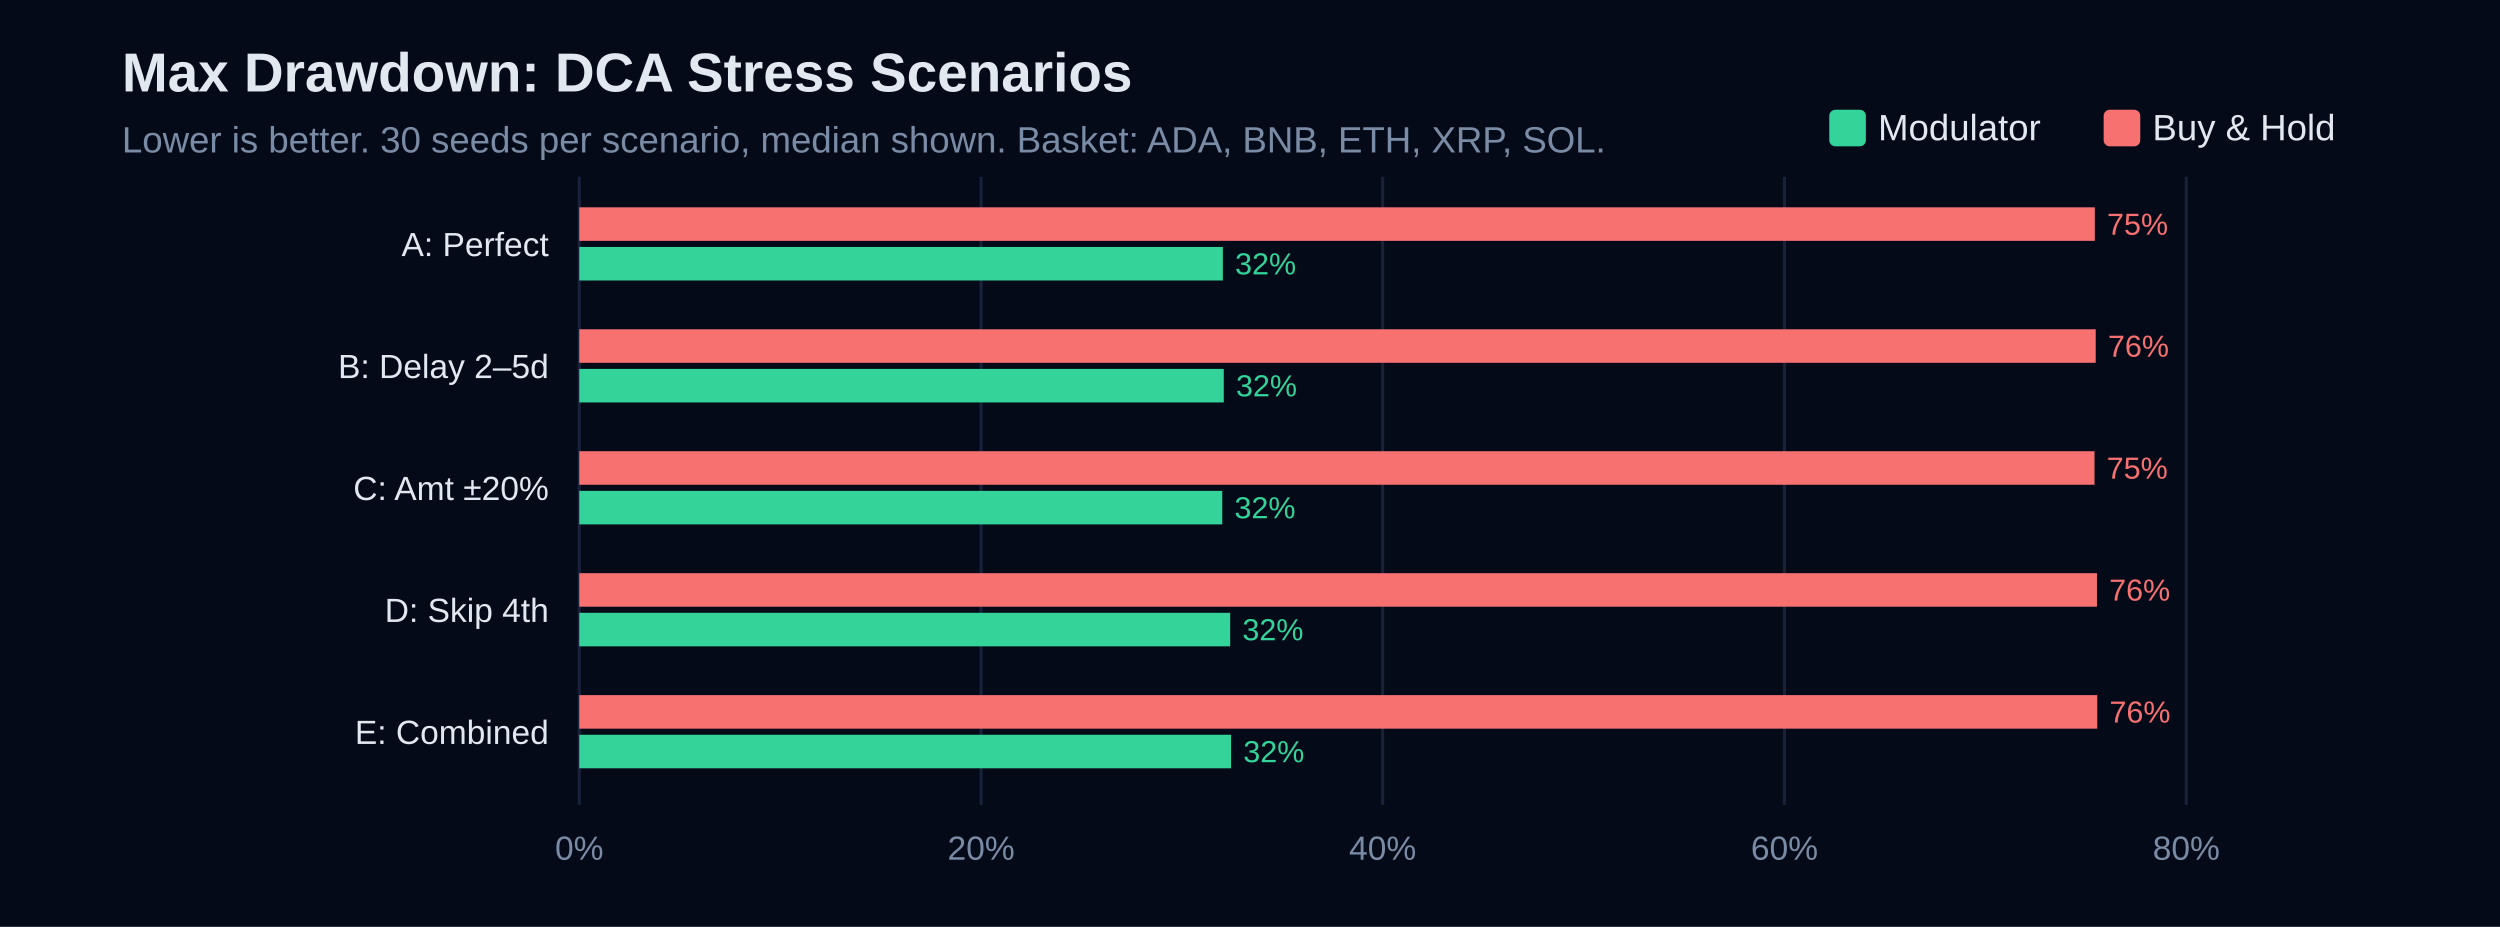
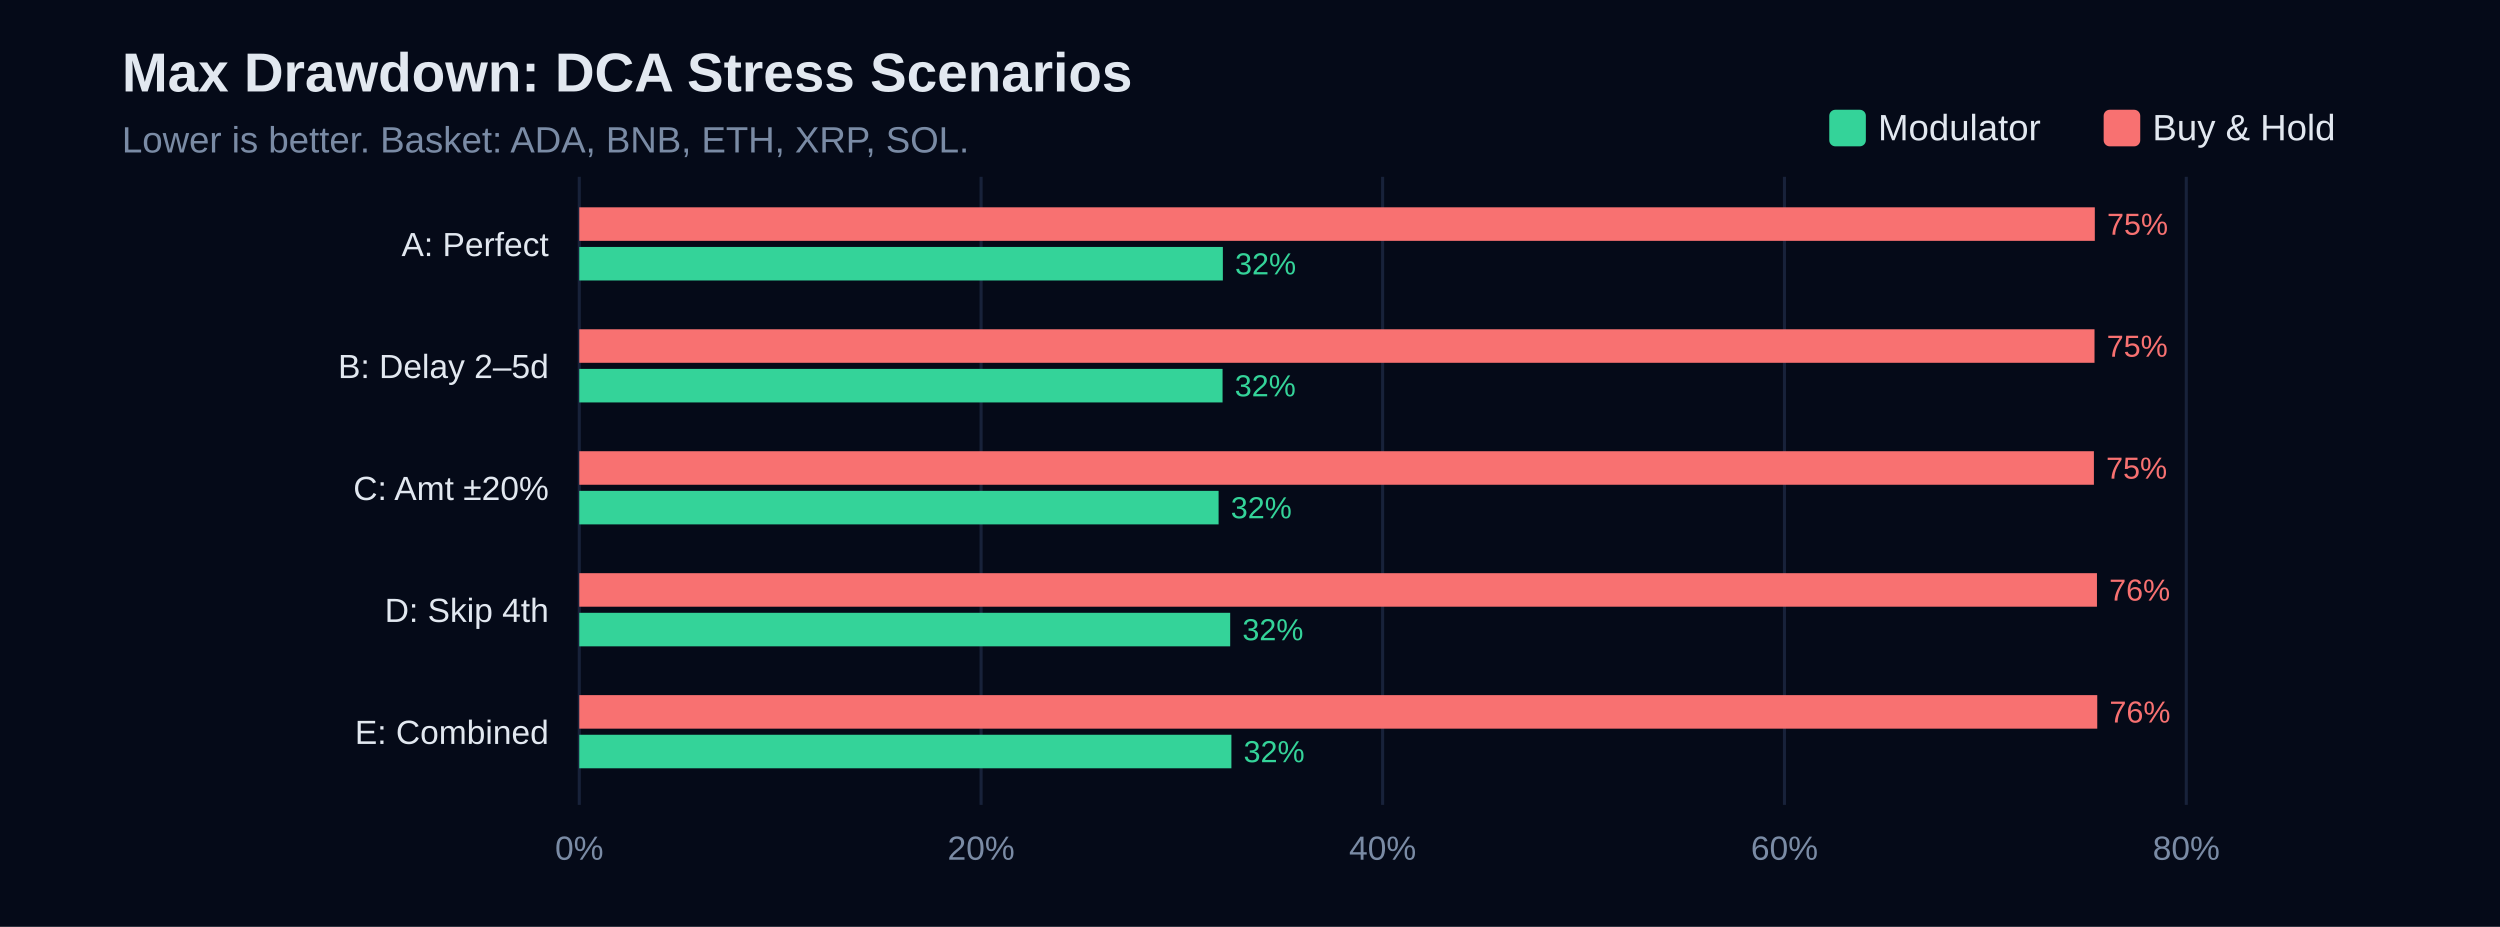
<svg xmlns="http://www.w3.org/2000/svg" width="820" height="304" viewBox="0 0 820 304" font-family="Plus Jakarta Sans,Segoe UI,Arial,sans-serif">
  <rect width="820" height="304" fill="#050a18" />
  <text x="40" y="30" font-size="18" font-weight="700" fill="#e2e8f0">Max Drawdown: DCA Stress Scenarios</text>
-   <text x="40" y="50" font-size="12" fill="#7a8ba5">Lower is better. 30 seeds per scenario, median shown. Basket: ADA, BNB, ETH, XRP, SOL.</text>
+   <text x="40" y="50" font-size="12" fill="#7a8ba5">Lower is better. Basket: ADA, BNB, ETH, XRP, SOL.</text>
  <line x1="190.0" y1="58" x2="190.0" y2="264" stroke="#18223a" stroke-width="1" />
  <text x="190.0" y="282" font-size="11" fill="#7a8ba5" text-anchor="middle">0%</text>
  <line x1="321.8" y1="58" x2="321.8" y2="264" stroke="#18223a" stroke-width="1" />
  <text x="321.8" y="282" font-size="11" fill="#7a8ba5" text-anchor="middle">20%</text>
  <line x1="453.5" y1="58" x2="453.5" y2="264" stroke="#18223a" stroke-width="1" />
  <text x="453.5" y="282" font-size="11" fill="#7a8ba5" text-anchor="middle">40%</text>
  <line x1="585.3" y1="58" x2="585.3" y2="264" stroke="#18223a" stroke-width="1" />
  <text x="585.3" y="282" font-size="11" fill="#7a8ba5" text-anchor="middle">60%</text>
  <line x1="717.1" y1="58" x2="717.1" y2="264" stroke="#18223a" stroke-width="1" />
  <text x="717.1" y="282" font-size="11" fill="#7a8ba5" text-anchor="middle">80%</text>
  <text x="180" y="84.0" font-size="11" fill="#e2e8f0" text-anchor="end">A: Perfect</text>
  <rect x="190" y="68.0" width="497.1" height="11" fill="#f87171" />
  <text x="691.1" y="77.0" font-size="10" fill="#f87171">75%</text>
  <rect x="190" y="81.0" width="211.1" height="11" fill="#34d399" />
  <text x="405.1" y="90.0" font-size="10" fill="#34d399">32%</text>
  <text x="180" y="124.0" font-size="11" fill="#e2e8f0" text-anchor="end">B: Delay 2–5d</text>
-   <rect x="190" y="108.0" width="497.4" height="11" fill="#f87171" />
-   <text x="691.4" y="117.0" font-size="10" fill="#f87171">76%</text>
-   <rect x="190" y="121.0" width="211.4" height="11" fill="#34d399" />
-   <text x="405.4" y="130.0" font-size="10" fill="#34d399">32%</text>
+   <rect x="190" y="108.0" width="497.0" height="11" fill="#f87171" />
+   <text x="691.0" y="117.0" font-size="10" fill="#f87171">75%</text>
+   <rect x="190" y="121.0" width="211.0" height="11" fill="#34d399" />
+   <text x="405.0" y="130.0" font-size="10" fill="#34d399">32%</text>
  <text x="180" y="164.0" font-size="11" fill="#e2e8f0" text-anchor="end">C: Amt ±20%</text>
-   <rect x="190" y="148.0" width="497.0" height="11" fill="#f87171" />
-   <text x="691.0" y="157.0" font-size="10" fill="#f87171">75%</text>
-   <rect x="190" y="161.0" width="210.9" height="11" fill="#34d399" />
-   <text x="404.9" y="170.0" font-size="10" fill="#34d399">32%</text>
+   <rect x="190" y="148.0" width="496.8" height="11" fill="#f87171" />
+   <text x="690.8" y="157.0" font-size="10" fill="#f87171">75%</text>
+   <rect x="190" y="161.0" width="209.7" height="11" fill="#34d399" />
+   <text x="403.7" y="170.0" font-size="10" fill="#34d399">32%</text>
  <text x="180" y="204.0" font-size="11" fill="#e2e8f0" text-anchor="end">D: Skip 4th</text>
  <rect x="190" y="188.0" width="497.8" height="11" fill="#f87171" />
  <text x="691.8" y="197.0" font-size="10" fill="#f87171">76%</text>
  <rect x="190" y="201.0" width="213.5" height="11" fill="#34d399" />
  <text x="407.5" y="210.0" font-size="10" fill="#34d399">32%</text>
  <text x="180" y="244.0" font-size="11" fill="#e2e8f0" text-anchor="end">E: Combined</text>
  <rect x="190" y="228.0" width="497.9" height="11" fill="#f87171" />
  <text x="691.9" y="237.0" font-size="10" fill="#f87171">76%</text>
-   <rect x="190" y="241.0" width="213.8" height="11" fill="#34d399" />
-   <text x="407.8" y="250.0" font-size="10" fill="#34d399">32%</text>
+   <rect x="190" y="241.0" width="213.9" height="11" fill="#34d399" />
+   <text x="407.9" y="250.0" font-size="10" fill="#34d399">32%</text>
  <rect x="600" y="36" width="12" height="12" rx="2" fill="#34d399" />
  <text x="616" y="46" font-size="12" fill="#e2e8f0">Modulator</text>
  <rect x="690" y="36" width="12" height="12" rx="2" fill="#f87171" />
  <text x="706" y="46" font-size="12" fill="#e2e8f0">Buy &amp; Hold</text>
</svg>
